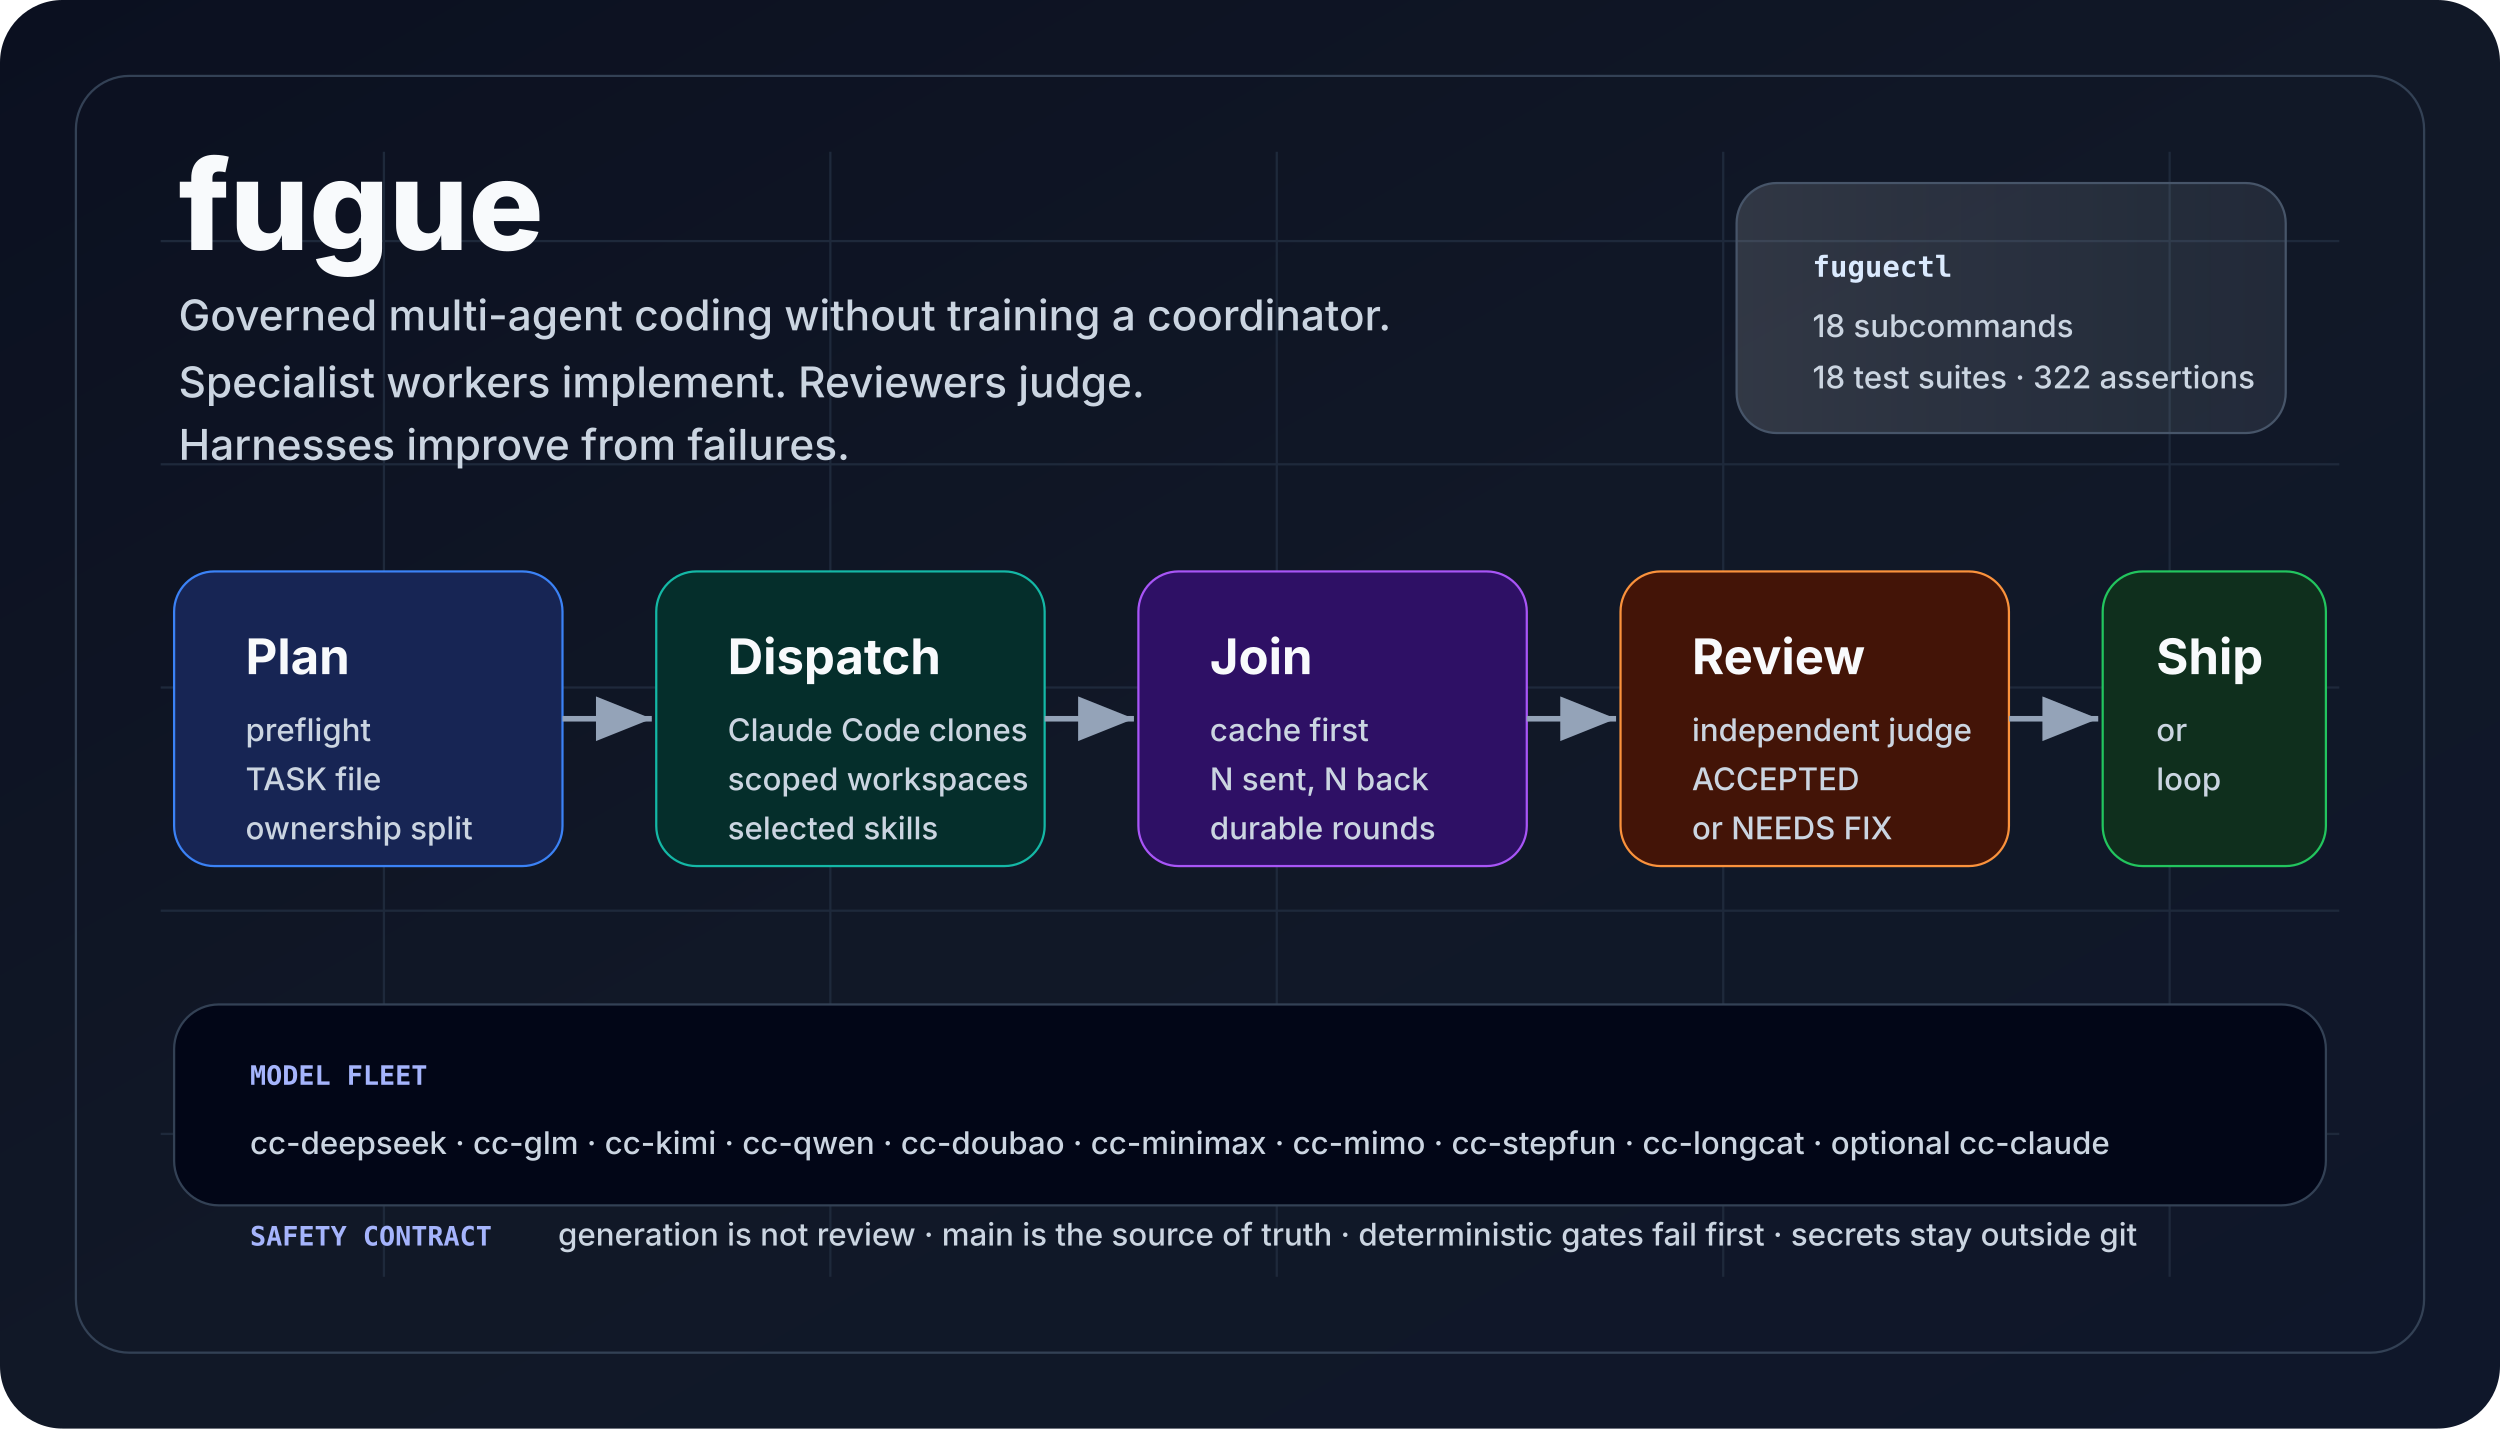
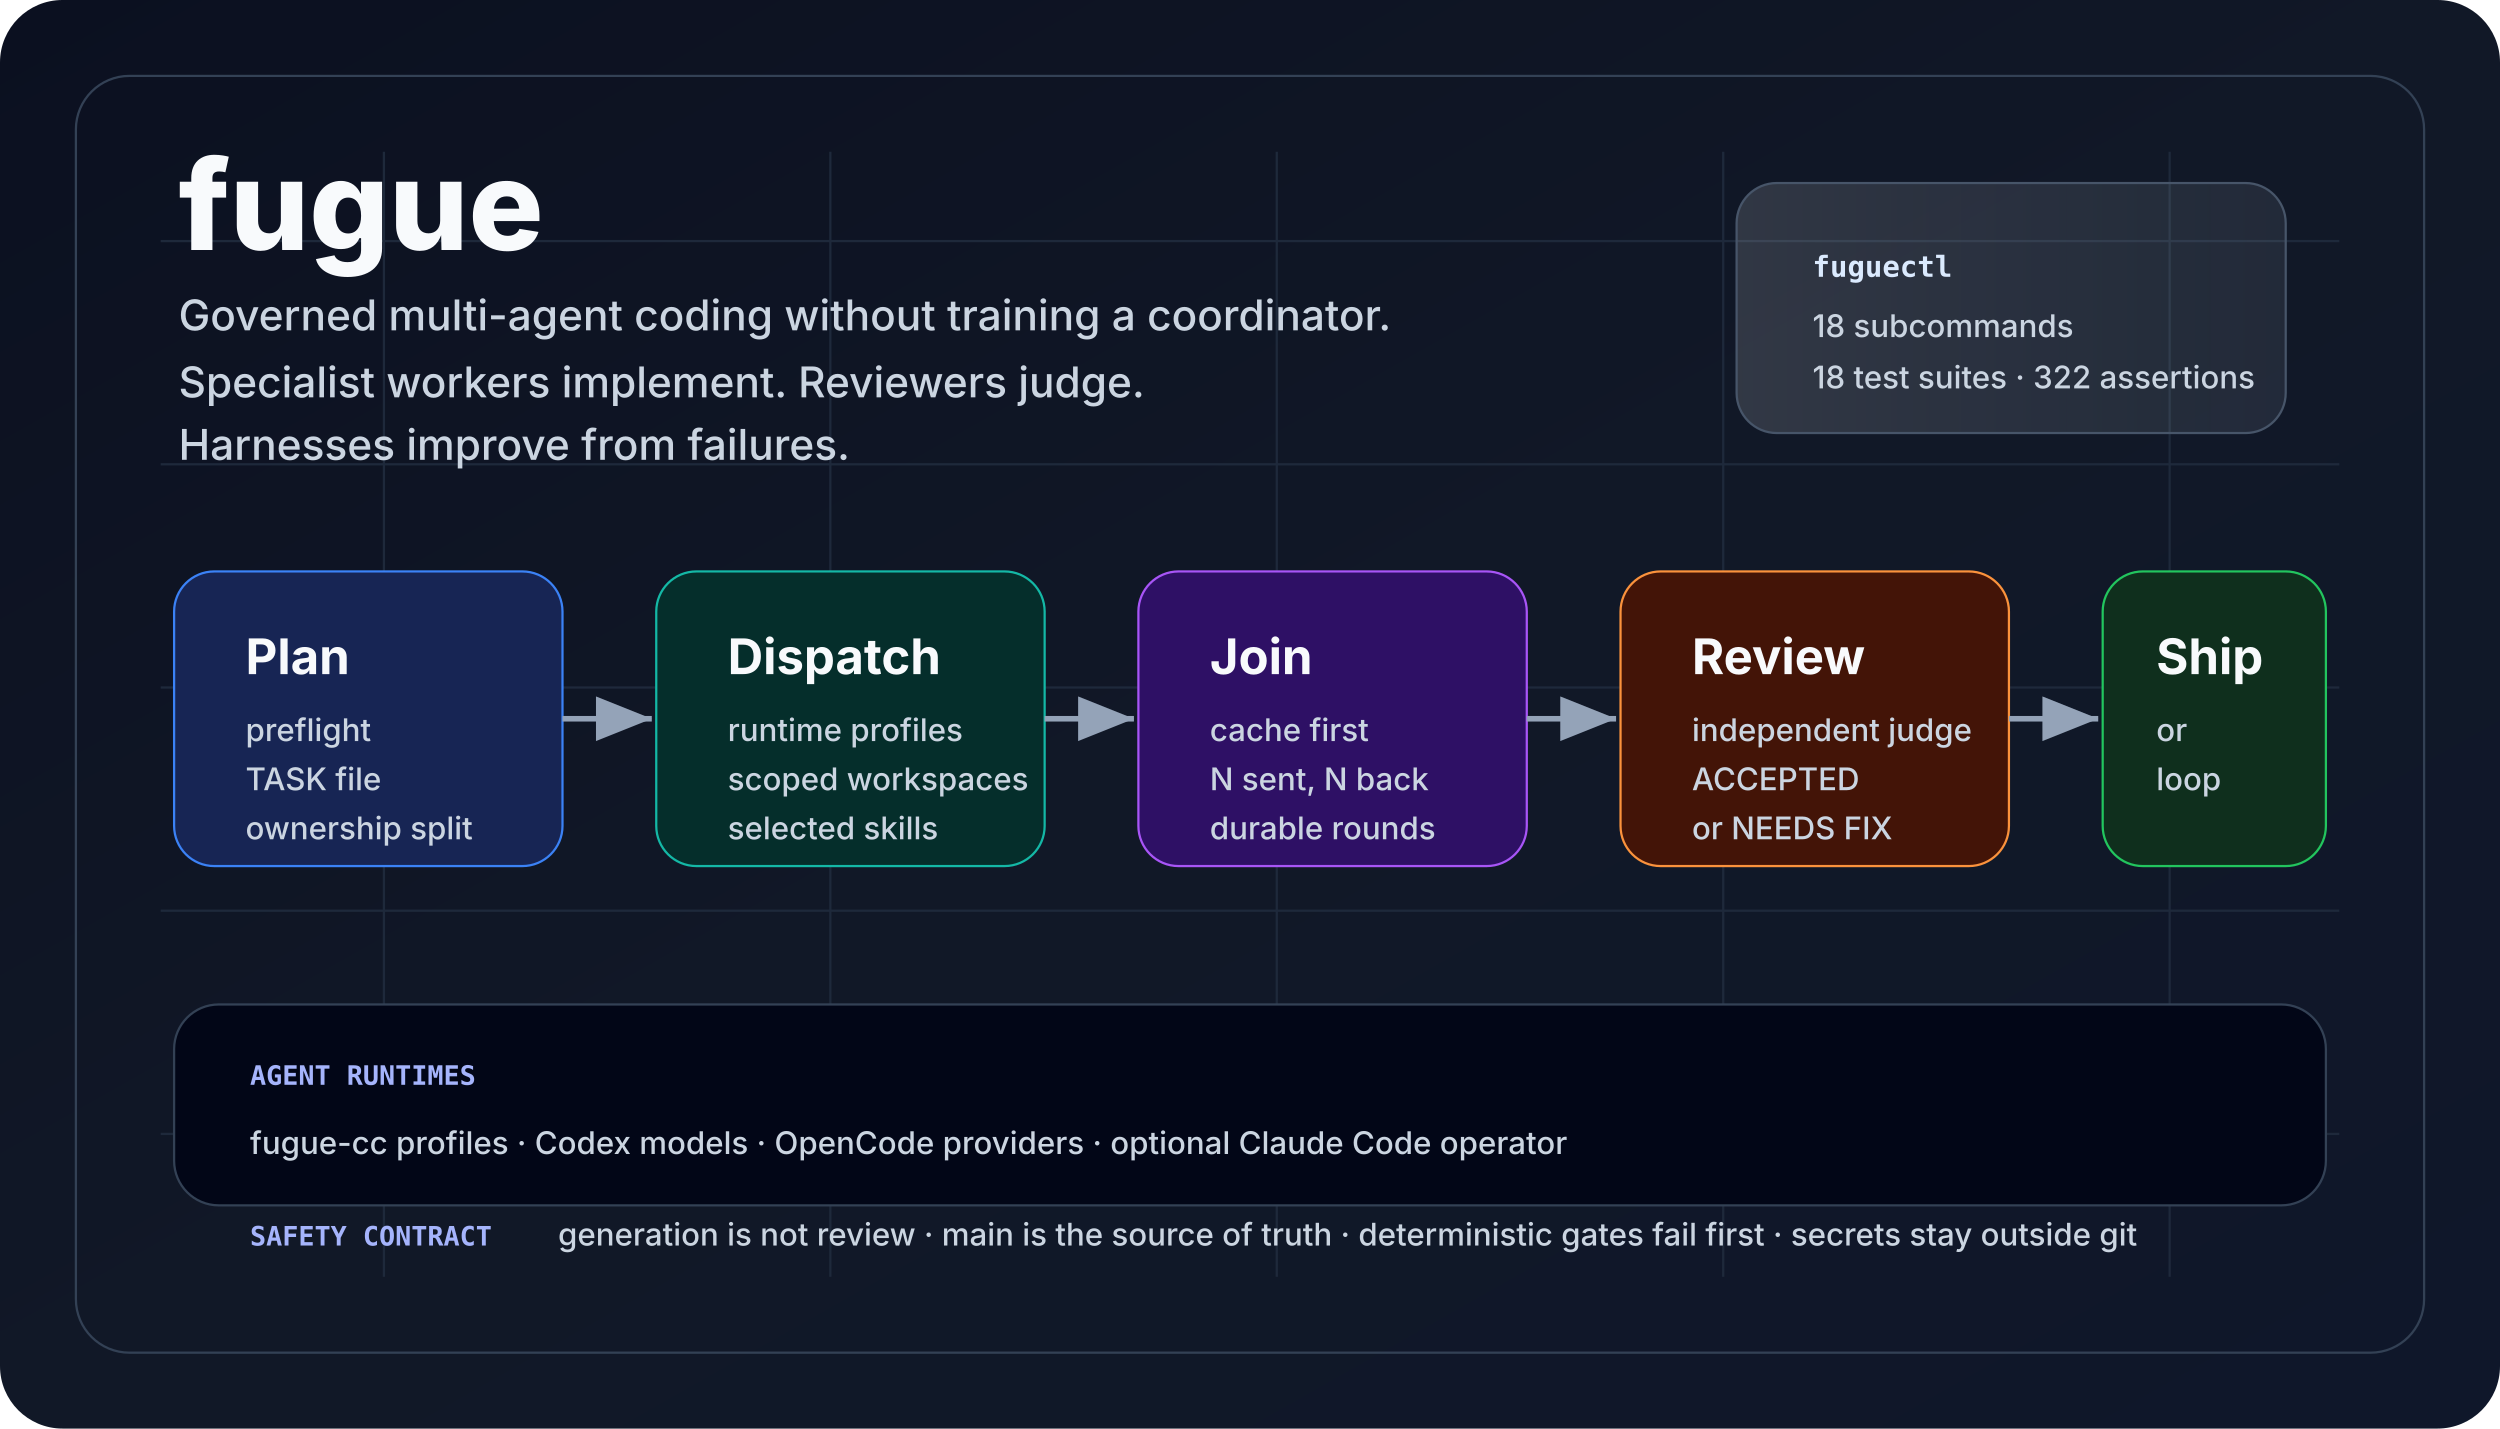
<svg xmlns="http://www.w3.org/2000/svg" viewBox="0 0 1120 640" role="img" aria-labelledby="title desc">
  <defs>
    <linearGradient id="bg" x1="0" x2="1" y1="0" y2="1">
      <stop offset="0" stop-color="#0b1020" />
      <stop offset="0.5" stop-color="#111827" />
      <stop offset="1" stop-color="#0f172a" />
    </linearGradient>
    <linearGradient id="panel" x1="0" x2="1">
      <stop offset="0" stop-color="#f8fafc" stop-opacity="0.14" />
      <stop offset="1" stop-color="#e0f2fe" stop-opacity="0.08" />
    </linearGradient>
    <marker id="arrow" markerWidth="12" markerHeight="12" refX="10" refY="4" orient="auto">
      <path d="M0,0 L10,4 L0,8 Z" fill="#94a3b8" />
    </marker>
    <style>
-       .title { font: 800 56px -apple-system, BlinkMacSystemFont, "Segoe UI", sans-serif; fill: #f8fafc; letter-spacing: 0; }
-       .tag { font: 500 19px -apple-system, BlinkMacSystemFont, "Segoe UI", sans-serif; fill: #cbd5e1; letter-spacing: 0; }
-       .cardTitle { font: 750 22px -apple-system, BlinkMacSystemFont, "Segoe UI", sans-serif; fill: #f8fafc; letter-spacing: 0; }
-       .cardText { font: 500 14px -apple-system, BlinkMacSystemFont, "Segoe UI", sans-serif; fill: #cbd5e1; letter-spacing: 0; }
-       .tiny { font: 600 12px ui-monospace, SFMono-Regular, Menlo, Consolas, monospace; fill: #a5b4fc; letter-spacing: 0; }
-       .chip { font: 700 13px ui-monospace, SFMono-Regular, Menlo, Consolas, monospace; fill: #dbeafe; letter-spacing: 0; }
+       .title {
+         font:
+           800 56px -apple-system,
+           BlinkMacSystemFont,
+           "Segoe UI",
+           sans-serif;
+         fill: #f8fafc;
+         letter-spacing: 0;
+       }
+       .tag {
+         font:
+           500 19px -apple-system,
+           BlinkMacSystemFont,
+           "Segoe UI",
+           sans-serif;
+         fill: #cbd5e1;
+         letter-spacing: 0;
+       }
+       .cardTitle {
+         font:
+           750 22px -apple-system,
+           BlinkMacSystemFont,
+           "Segoe UI",
+           sans-serif;
+         fill: #f8fafc;
+         letter-spacing: 0;
+       }
+       .cardText {
+         font:
+           500 14px -apple-system,
+           BlinkMacSystemFont,
+           "Segoe UI",
+           sans-serif;
+         fill: #cbd5e1;
+         letter-spacing: 0;
+       }
+       .tiny {
+         font:
+           600 12px ui-monospace,
+           SFMono-Regular,
+           Menlo,
+           Consolas,
+           monospace;
+         fill: #a5b4fc;
+         letter-spacing: 0;
+       }
+       .chip {
+         font:
+           700 13px ui-monospace,
+           SFMono-Regular,
+           Menlo,
+           Consolas,
+           monospace;
+         fill: #dbeafe;
+         letter-spacing: 0;
+       }
    </style>
  </defs>
  <rect width="1120" height="640" rx="28" fill="url(#bg)" />
  <path d="M72 108 H1048 M72 208 H1048 M72 308 H1048 M72 408 H1048 M72 508 H1048 M172 68 V572 M372 68 V572 M572 68 V572 M772 68 V572 M972 68 V572" stroke="#1e293b" stroke-width="1" />
  <rect x="34" y="34" width="1052" height="572" rx="24" fill="none" stroke="#334155" />
  <text x="80" y="112" class="title">fugue</text>
-   <text x="80" y="148" class="tag">Governed multi-agent coding without training a coordinator.</text>
-   <text x="80" y="178" class="tag">Specialist workers implement. Reviewers judge.</text>
+   <text x="80" y="148" class="tag">
+     Governed multi-agent coding without training a coordinator.
+   </text>
+   <text x="80" y="178" class="tag">
+     Specialist workers implement. Reviewers judge.
+   </text>
  <text x="80" y="206" class="tag">Harnesses improve from failures.</text>
  <rect x="778" y="82" width="246" height="112" rx="18" fill="url(#panel)" stroke="#475569" />
  <text x="812" y="124" class="chip">fuguectl</text>
  <text x="812" y="151" class="cardText">18 subcommands</text>
  <text x="812" y="174" class="cardText">18 test suites · 322 assertions</text>
  <rect x="78" y="256" width="174" height="132" rx="18" fill="#172554" stroke="#3b82f6" />
  <text x="110" y="302" class="cardTitle">Plan</text>
  <text x="110" y="332" class="cardText">preflight</text>
  <text x="110" y="354" class="cardText">TASK file</text>
  <text x="110" y="376" class="cardText">ownership split</text>
  <rect x="294" y="256" width="174" height="132" rx="18" fill="#052e2b" stroke="#14b8a6" />
  <text x="326" y="302" class="cardTitle">Dispatch</text>
-   <text x="326" y="332" class="cardText">Claude Code clones</text>
+   <text x="326" y="332" class="cardText">runtime profiles</text>
  <text x="326" y="354" class="cardText">scoped workspaces</text>
  <text x="326" y="376" class="cardText">selected skills</text>
  <rect x="510" y="256" width="174" height="132" rx="18" fill="#2e1065" stroke="#a855f7" />
  <text x="542" y="302" class="cardTitle">Join</text>
  <text x="542" y="332" class="cardText">cache first</text>
  <text x="542" y="354" class="cardText">N sent, N back</text>
  <text x="542" y="376" class="cardText">durable rounds</text>
  <rect x="726" y="256" width="174" height="132" rx="18" fill="#431407" stroke="#fb923c" />
  <text x="758" y="302" class="cardTitle">Review</text>
  <text x="758" y="332" class="cardText">independent judge</text>
  <text x="758" y="354" class="cardText">ACCEPTED</text>
  <text x="758" y="376" class="cardText">or NEEDS FIX</text>
  <rect x="942" y="256" width="100" height="132" rx="18" fill="#0f2f1d" stroke="#22c55e" />
  <text x="966" y="302" class="cardTitle">Ship</text>
  <text x="966" y="332" class="cardText">or</text>
  <text x="966" y="354" class="cardText">loop</text>
  <line x1="252" y1="322" x2="292" y2="322" stroke="#94a3b8" stroke-width="2.5" marker-end="url(#arrow)" />
  <line x1="468" y1="322" x2="508" y2="322" stroke="#94a3b8" stroke-width="2.5" marker-end="url(#arrow)" />
  <line x1="684" y1="322" x2="724" y2="322" stroke="#94a3b8" stroke-width="2.5" marker-end="url(#arrow)" />
  <line x1="900" y1="322" x2="940" y2="322" stroke="#94a3b8" stroke-width="2.5" marker-end="url(#arrow)" />
  <rect x="78" y="450" width="964" height="90" rx="20" fill="#020617" stroke="#334155" />
-   <text x="112" y="486" class="tiny">MODEL FLEET</text>
-   <text x="112" y="517" class="cardText">cc-deepseek · cc-glm · cc-kimi · cc-qwen · cc-doubao · cc-minimax · cc-mimo · cc-stepfun · cc-longcat · optional cc-claude</text>
+   <text x="112" y="486" class="tiny">AGENT RUNTIMES</text>
+   <text x="112" y="517" class="cardText">
+     fugue-cc profiles · Codex models · OpenCode providers · optional Claude Code
+     operator
+   </text>
  <text x="112" y="558" class="tiny">SAFETY CONTRACT</text>
-   <text x="250" y="558" class="cardText">generation is not review · main is the source of truth · deterministic gates fail first · secrets stay outside git</text>
+   <text x="250" y="558" class="cardText">
+     generation is not review · main is the source of truth · deterministic gates
+     fail first · secrets stay outside git
+   </text>
</svg>
